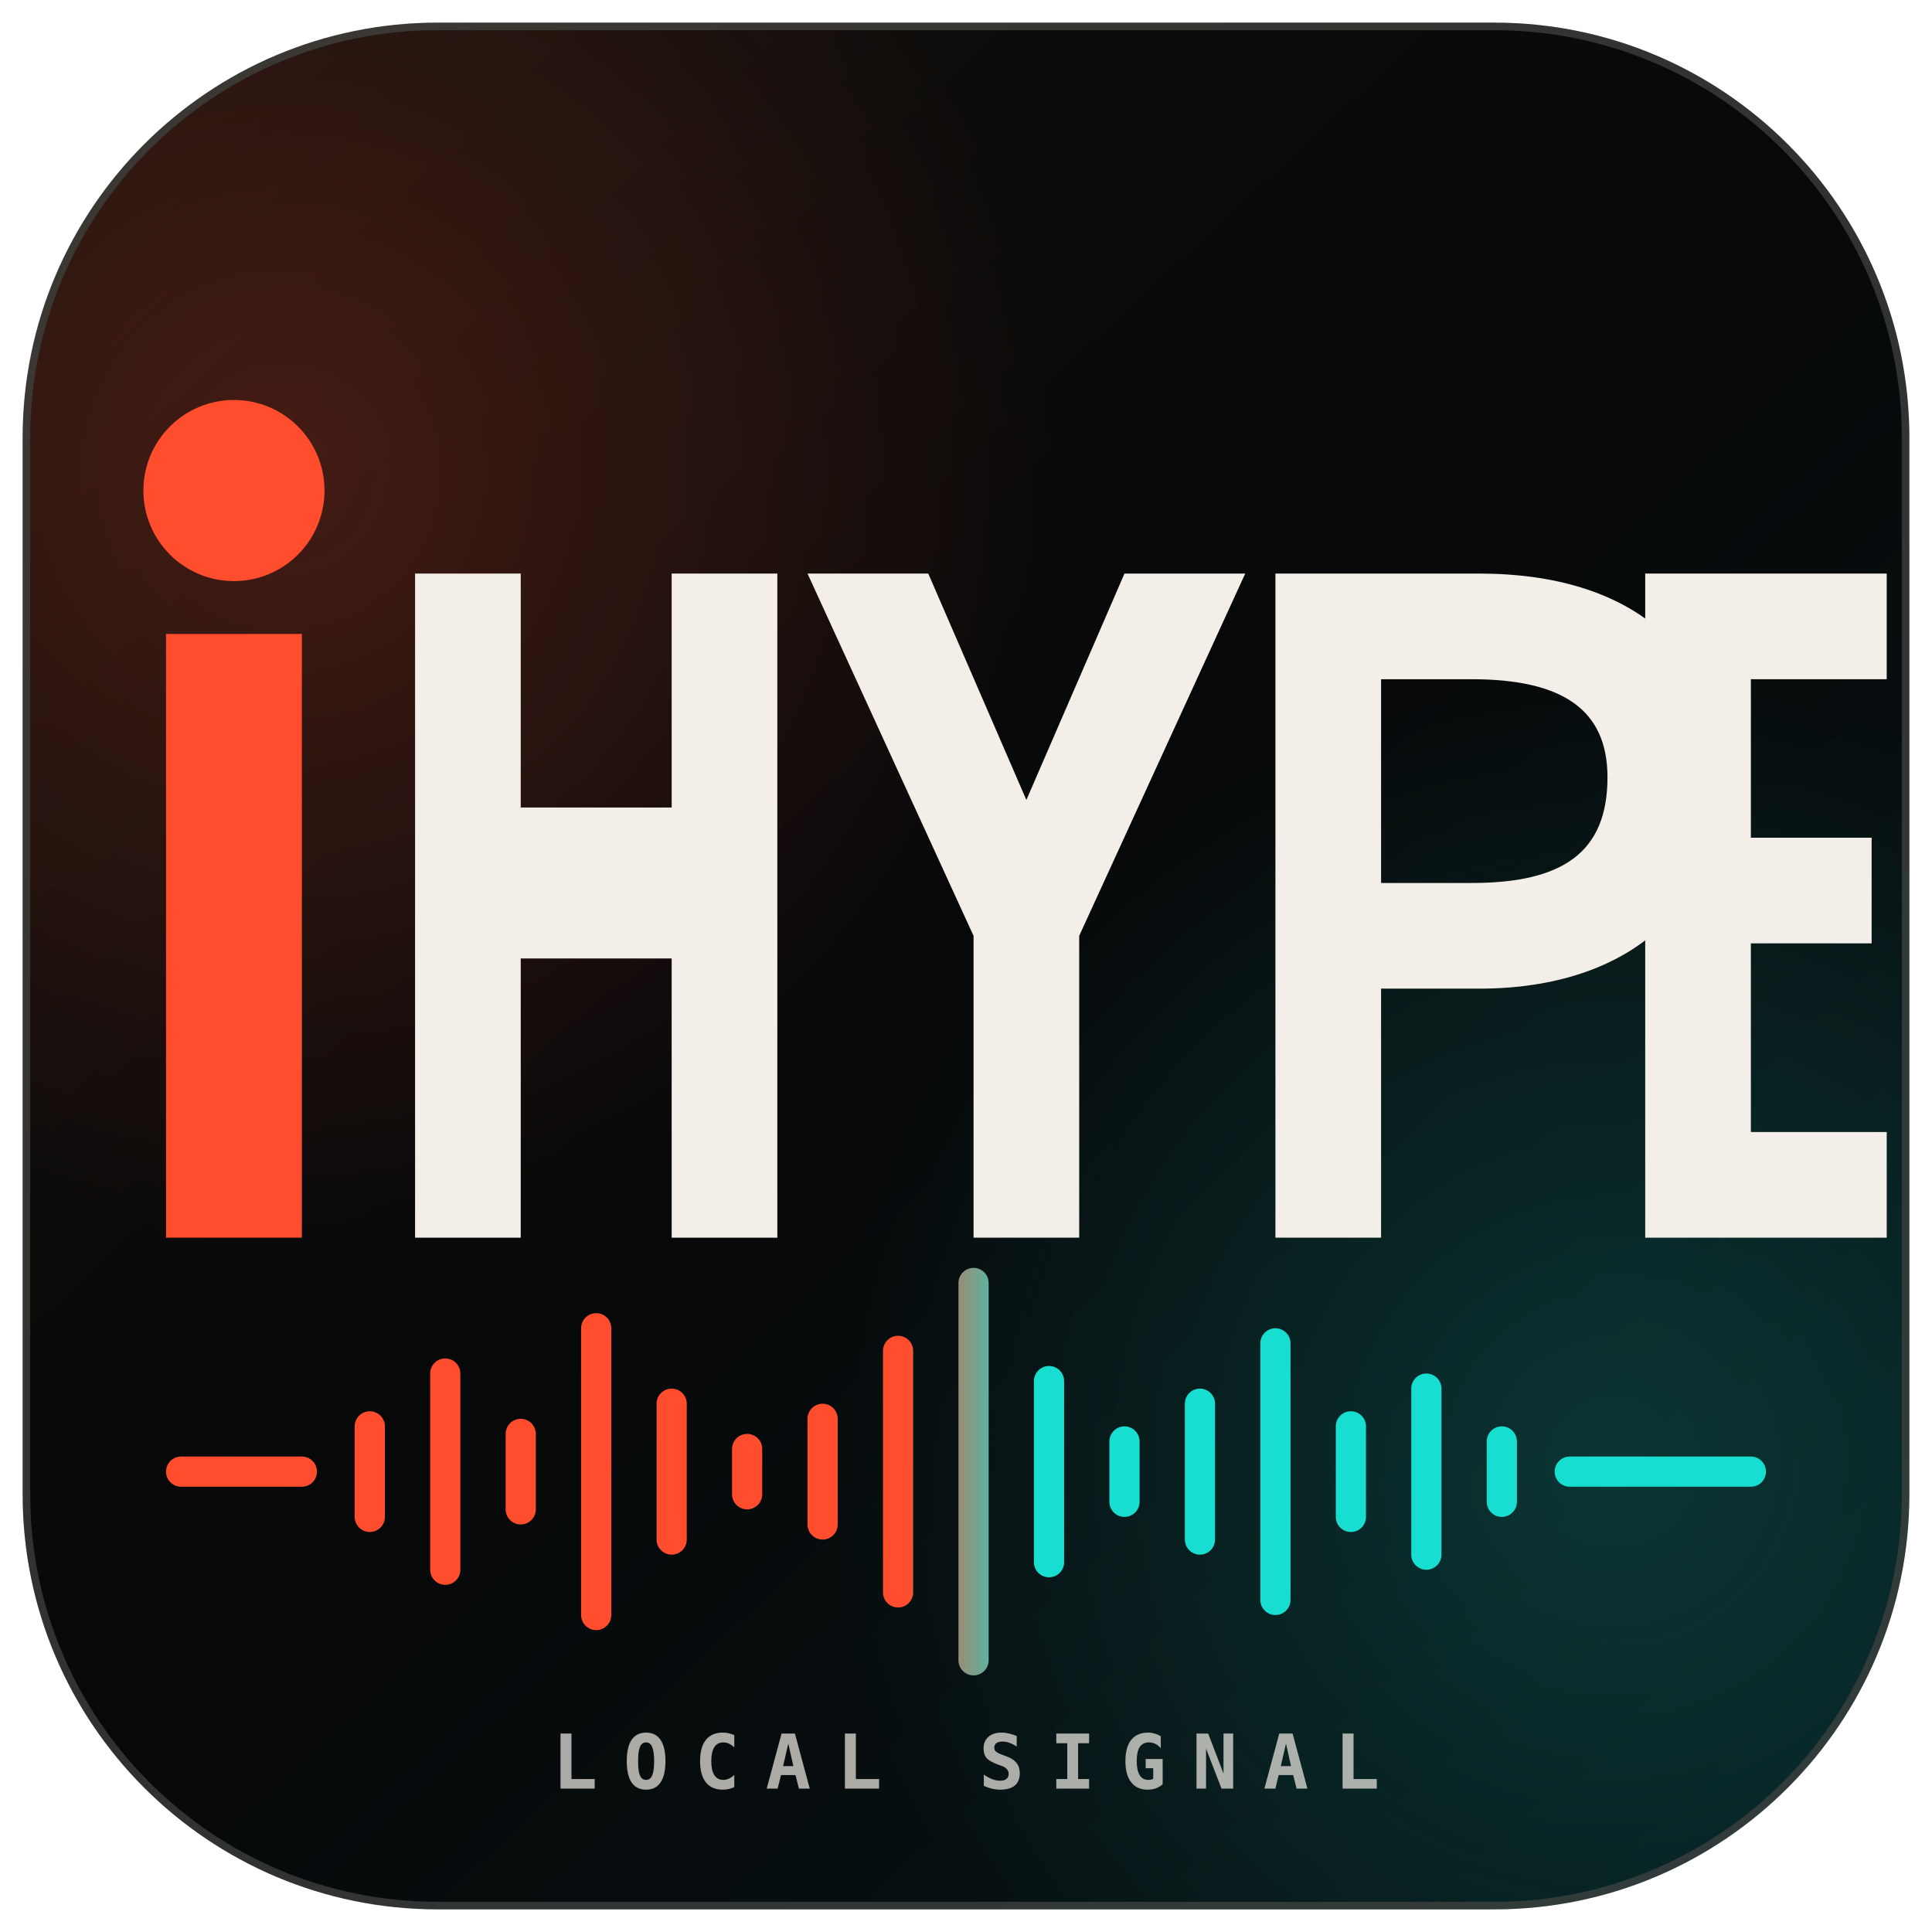
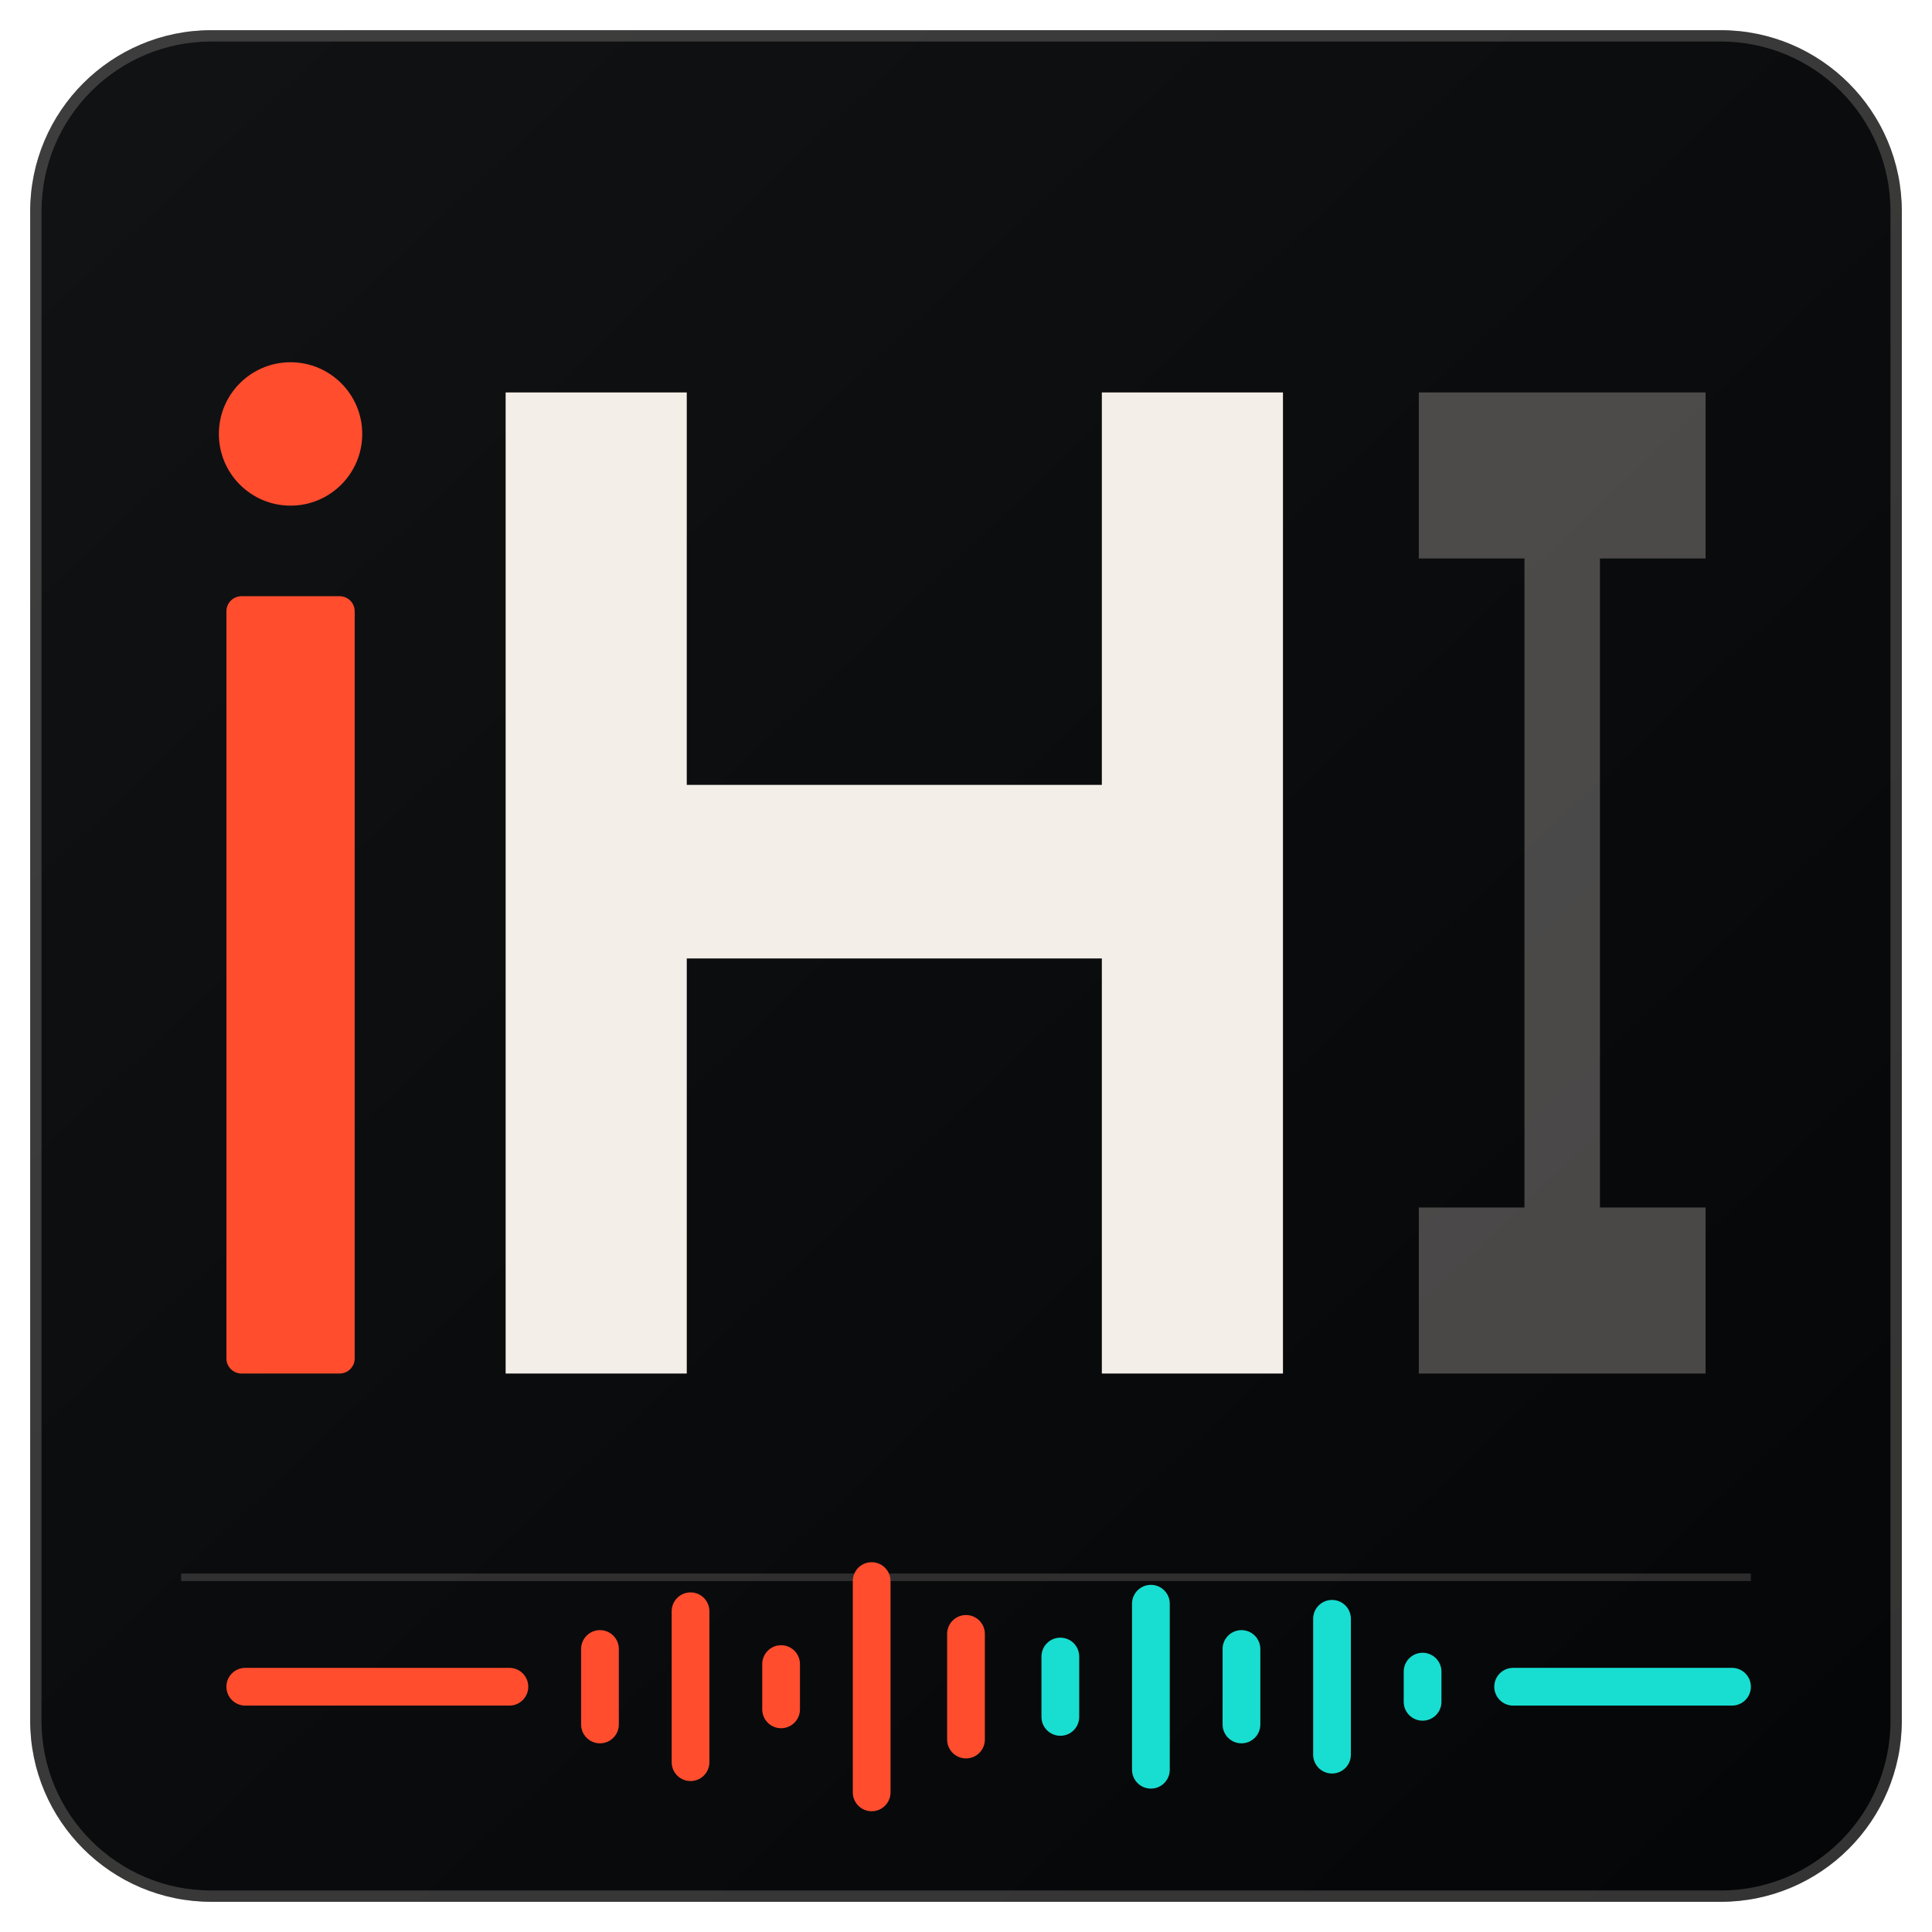
<svg xmlns="http://www.w3.org/2000/svg" viewBox="0 0 256 256" role="img" aria-labelledby="title description">
  <defs>
-     <linearGradient id="surface" x1="22" y1="15" x2="231" y2="240" gradientUnits="userSpaceOnUse">
-       <stop stop-color="#14100d" />
-       <stop offset="0.5" stop-color="#070809" />
-       <stop offset="1" stop-color="#071416" />
+     <linearGradient id="surface" x1="18" y1="12" x2="238" y2="244" gradientUnits="userSpaceOnUse">
+       <stop stop-color="#111214" />
+       <stop offset="1" stop-color="#050607" />
    </linearGradient>
-     <linearGradient id="signal" x1="30" y1="0" x2="226" y2="0" gradientUnits="userSpaceOnUse">
+     <linearGradient id="accent" x1="22" y1="0" x2="234" y2="0" gradientUnits="userSpaceOnUse">
      <stop stop-color="#ff4d2e" />
-       <stop offset="0.46" stop-color="#ff4d2e" />
-       <stop offset="0.54" stop-color="#18ded1" />
+       <stop offset=".52" stop-color="#ff4d2e" />
+       <stop offset=".52" stop-color="#18ded1" />
      <stop offset="1" stop-color="#18ded1" />
    </linearGradient>
-     <radialGradient id="orangeGlow" cx="0" cy="0" r="1" gradientTransform="translate(38 62) rotate(46) scale(102)" gradientUnits="userSpaceOnUse">
-       <stop stop-color="#ff4d2e" stop-opacity="0.22" />
-       <stop offset="1" stop-color="#ff4d2e" stop-opacity="0" />
-     </radialGradient>
-     <radialGradient id="cyanGlow" cx="0" cy="0" r="1" gradientTransform="translate(214 193) rotate(-136) scale(104)" gradientUnits="userSpaceOnUse">
-       <stop stop-color="#18ded1" stop-opacity="0.18" />
-       <stop offset="1" stop-color="#18ded1" stop-opacity="0" />
-     </radialGradient>
  </defs>
-   <rect x="3" y="3" width="250" height="250" rx="55" fill="url(#surface)" />
-   <rect x="3.5" y="3.5" width="249" height="249" rx="54.5" fill="none" stroke="#f3eee7" stroke-opacity="0.18" />
-   <rect x="4" y="4" width="248" height="248" rx="54" fill="url(#orangeGlow)" />
-   <rect x="4" y="4" width="248" height="248" rx="54" fill="url(#cyanGlow)" />
+   <rect x="4" y="4" width="248" height="248" rx="24" fill="url(#surface)" />
+   <rect x="4.75" y="4.75" width="246.5" height="246.5" rx="23.25" fill="none" stroke="#f3eee7" stroke-opacity=".2" stroke-width="1.5" />
  <g fill="#ff4d2e">
-     <circle cx="31" cy="65" r="12" />
-     <path d="M22 84h18v80H22z" />
+     <rect x="30" y="79" width="17" height="103" rx="2" />
+     <circle cx="38.5" cy="57.5" r="9.5" />
  </g>
  <g fill="#f3eee7">
-     <path d="M55 76h14v31h20V76h14v88H89v-37H69v37H55z" />
-     <path d="M107 76h16l13 30 13-30h16l-22 48v40h-14v-40z" />
-     <path fill-rule="evenodd" d="M169 76h27c20 0 32 10 32 27s-12 28-32 28h-13v33h-14zm14 14v27h12c12 0 18-4 18-14 0-9-6-13-18-13z" />
-     <path d="M232 76h18v14h-18v21h16v14h-16v25h18v14h-32V76z" />
+     <path d="M67 52h24v52h55V52h24v130h-24v-55H91v55H67z" />
+     <path d="M188 52h38v22h-14v86h14v22h-38v-22h14V74h-14z" opacity=".28" />
  </g>
-   <g fill="url(#signal)">
-     <rect x="22" y="193" width="20" height="4" rx="2" />
-     <rect x="47" y="187" width="4" height="16" rx="2" />
-     <rect x="57" y="180" width="4" height="30" rx="2" />
-     <rect x="67" y="188" width="4" height="14" rx="2" />
-     <rect x="77" y="174" width="4" height="42" rx="2" />
-     <rect x="87" y="184" width="4" height="22" rx="2" />
-     <rect x="97" y="190" width="4" height="10" rx="2" />
-     <rect x="107" y="186" width="4" height="18" rx="2" />
-     <rect x="117" y="177" width="4" height="36" rx="2" />
-     <rect x="127" y="168" width="4" height="54" rx="2" />
-     <rect x="137" y="181" width="4" height="28" rx="2" />
-     <rect x="147" y="189" width="4" height="12" rx="2" />
-     <rect x="157" y="184" width="4" height="22" rx="2" />
-     <rect x="167" y="176" width="4" height="38" rx="2" />
-     <rect x="177" y="187" width="4" height="16" rx="2" />
-     <rect x="187" y="182" width="4" height="26" rx="2" />
-     <rect x="197" y="189" width="4" height="12" rx="2" />
-     <rect x="206" y="193" width="28" height="4" rx="2" />
+   <path d="M24 209h208" stroke="#f3eee7" stroke-opacity=".16" />
+   <g fill="url(#accent)">
+     <rect x="30" y="221" width="40" height="5" rx="2.5" />
+     <rect x="77" y="216" width="5" height="15" rx="2.5" />
+     <rect x="89" y="211" width="5" height="25" rx="2.5" />
+     <rect x="101" y="218" width="5" height="11" rx="2.5" />
+     <rect x="113" y="207" width="5" height="33" rx="2.5" />
+     <rect x="125.5" y="214" width="5" height="19" rx="2.5" />
+     <rect x="138" y="217" width="5" height="13" rx="2.5" />
+     <rect x="150" y="210" width="5" height="27" rx="2.5" />
+     <rect x="162" y="216" width="5" height="15" rx="2.5" />
+     <rect x="174" y="212" width="5" height="23" rx="2.5" />
+     <rect x="186" y="219" width="5" height="9" rx="2.5" />
+     <rect x="198" y="221" width="34" height="5" rx="2.5" />
  </g>
-   <text x="128" y="237" fill="#f3eee7" fill-opacity="0.7" font-family="ui-monospace, SFMono-Regular, Menlo, Consolas, monospace" font-size="10" font-weight="700" letter-spacing="3.4" text-anchor="middle">LOCAL SIGNAL</text>
</svg>
